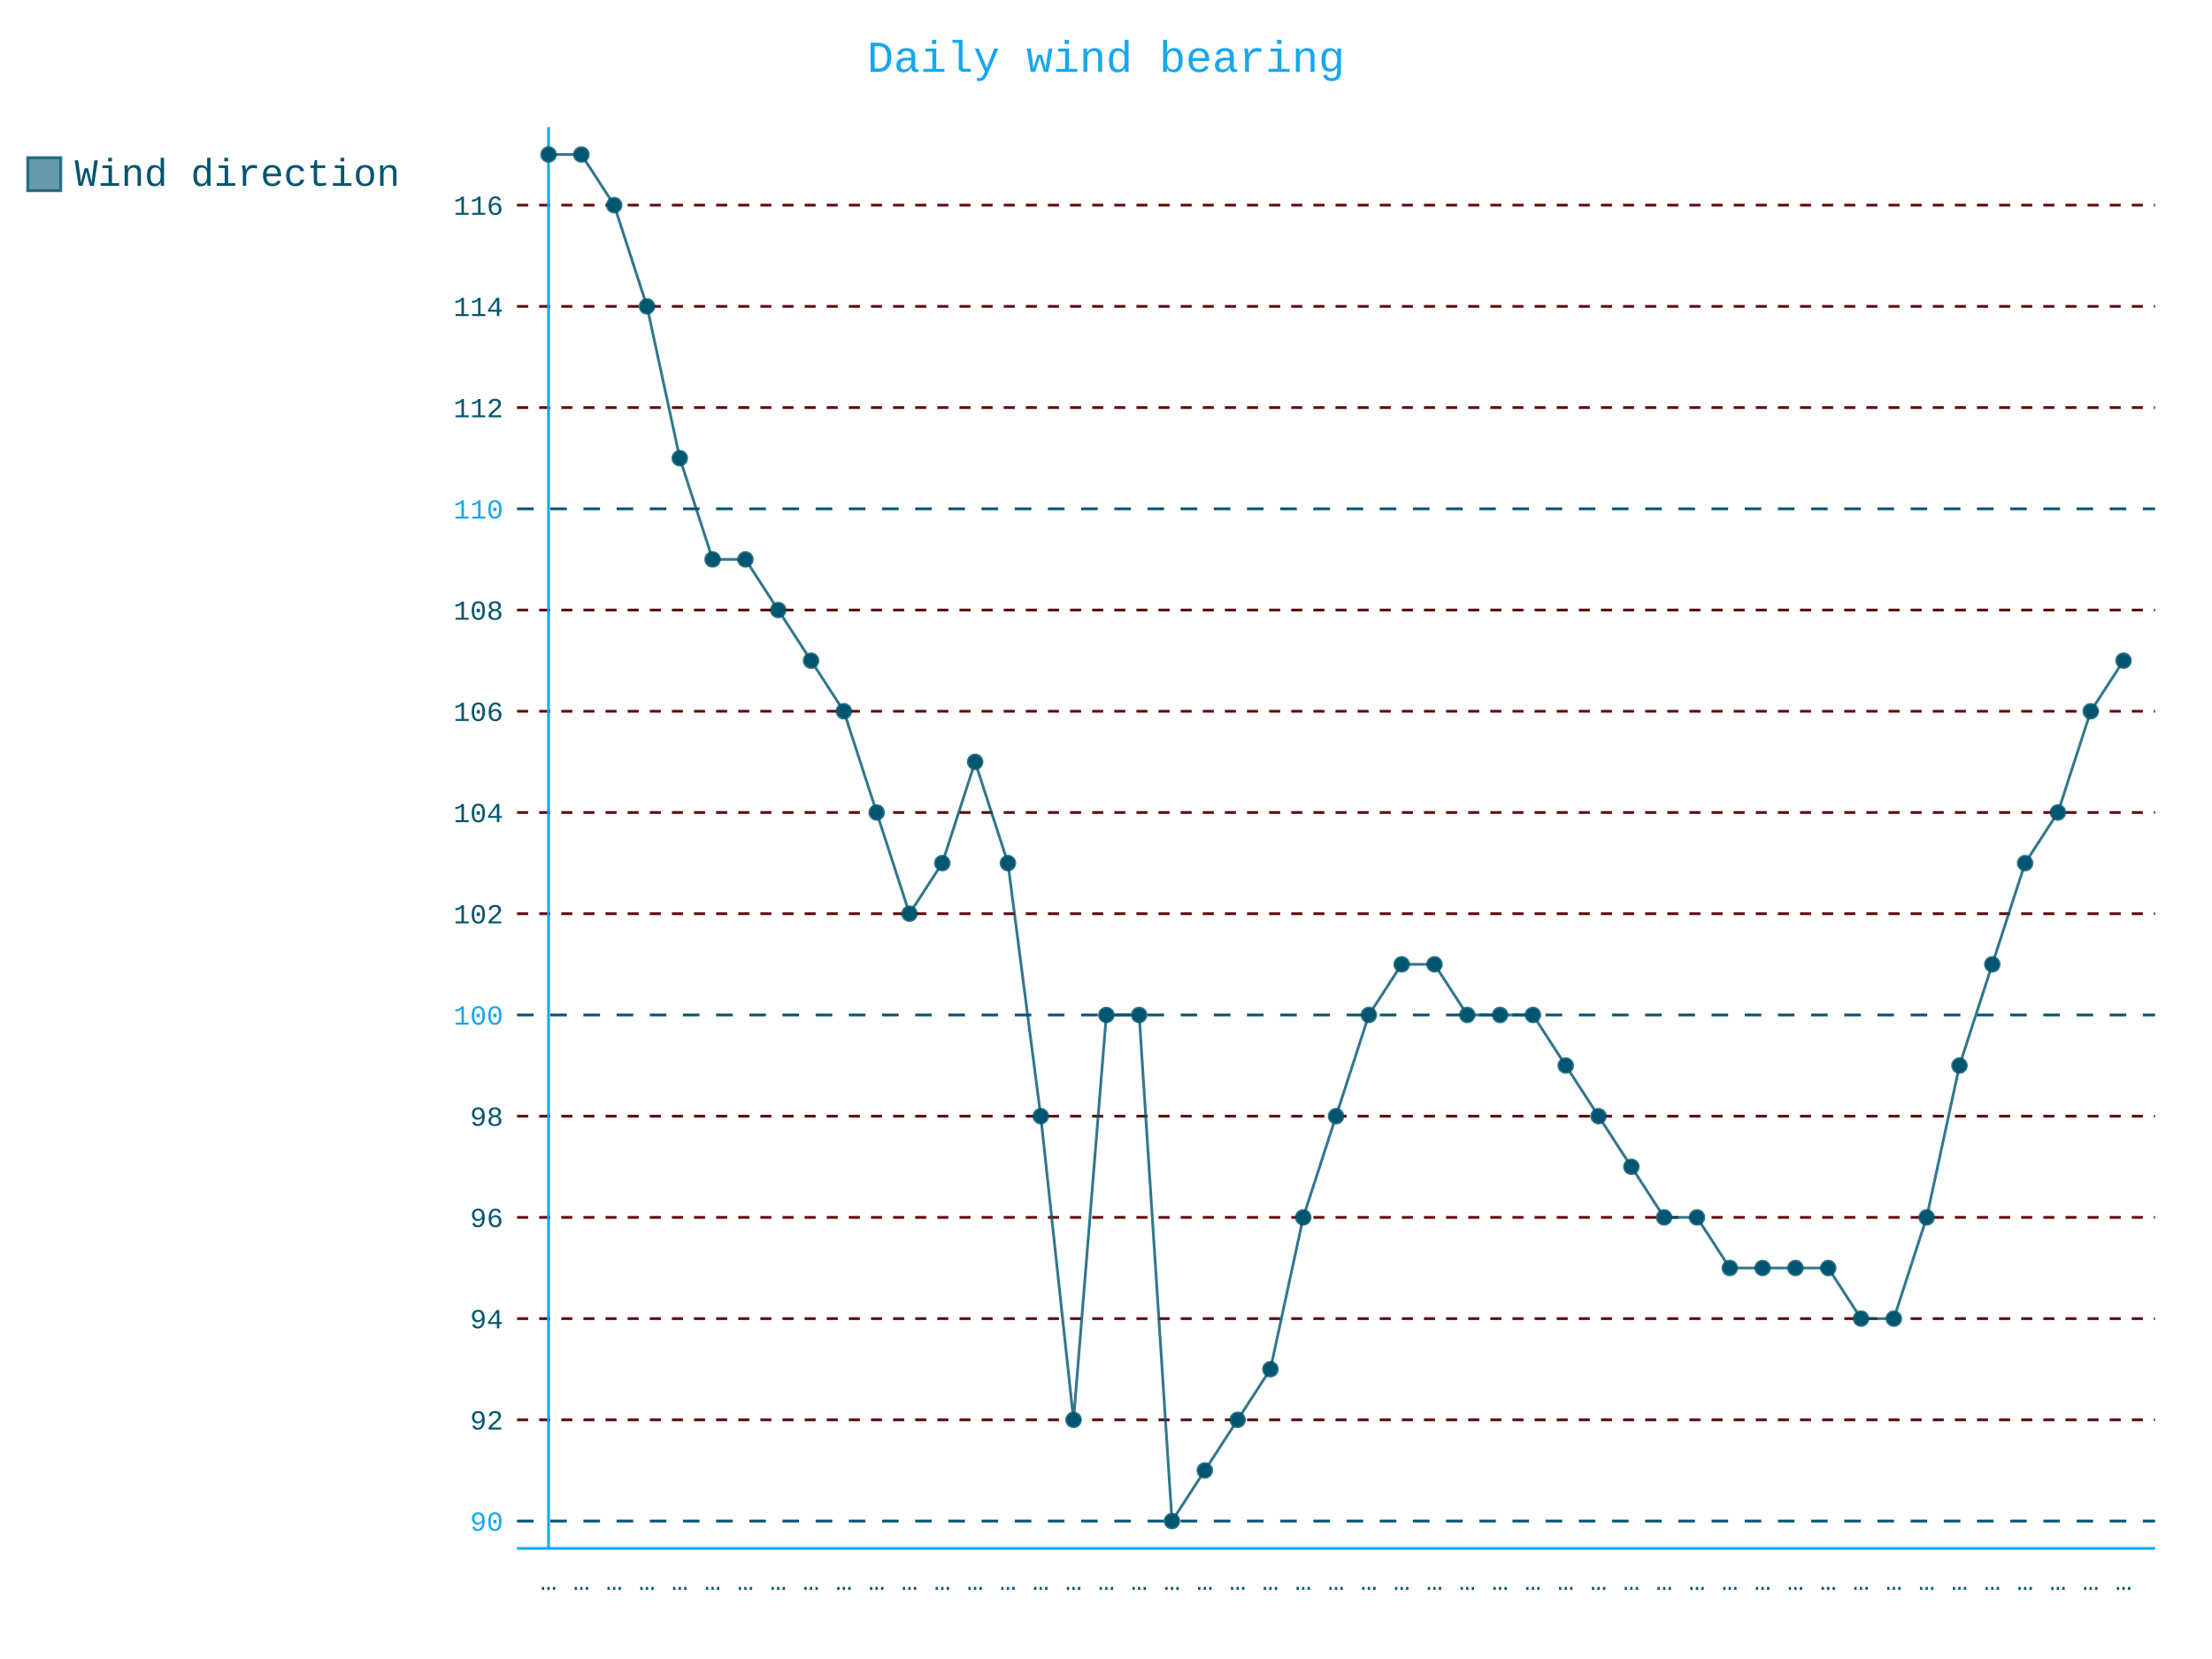
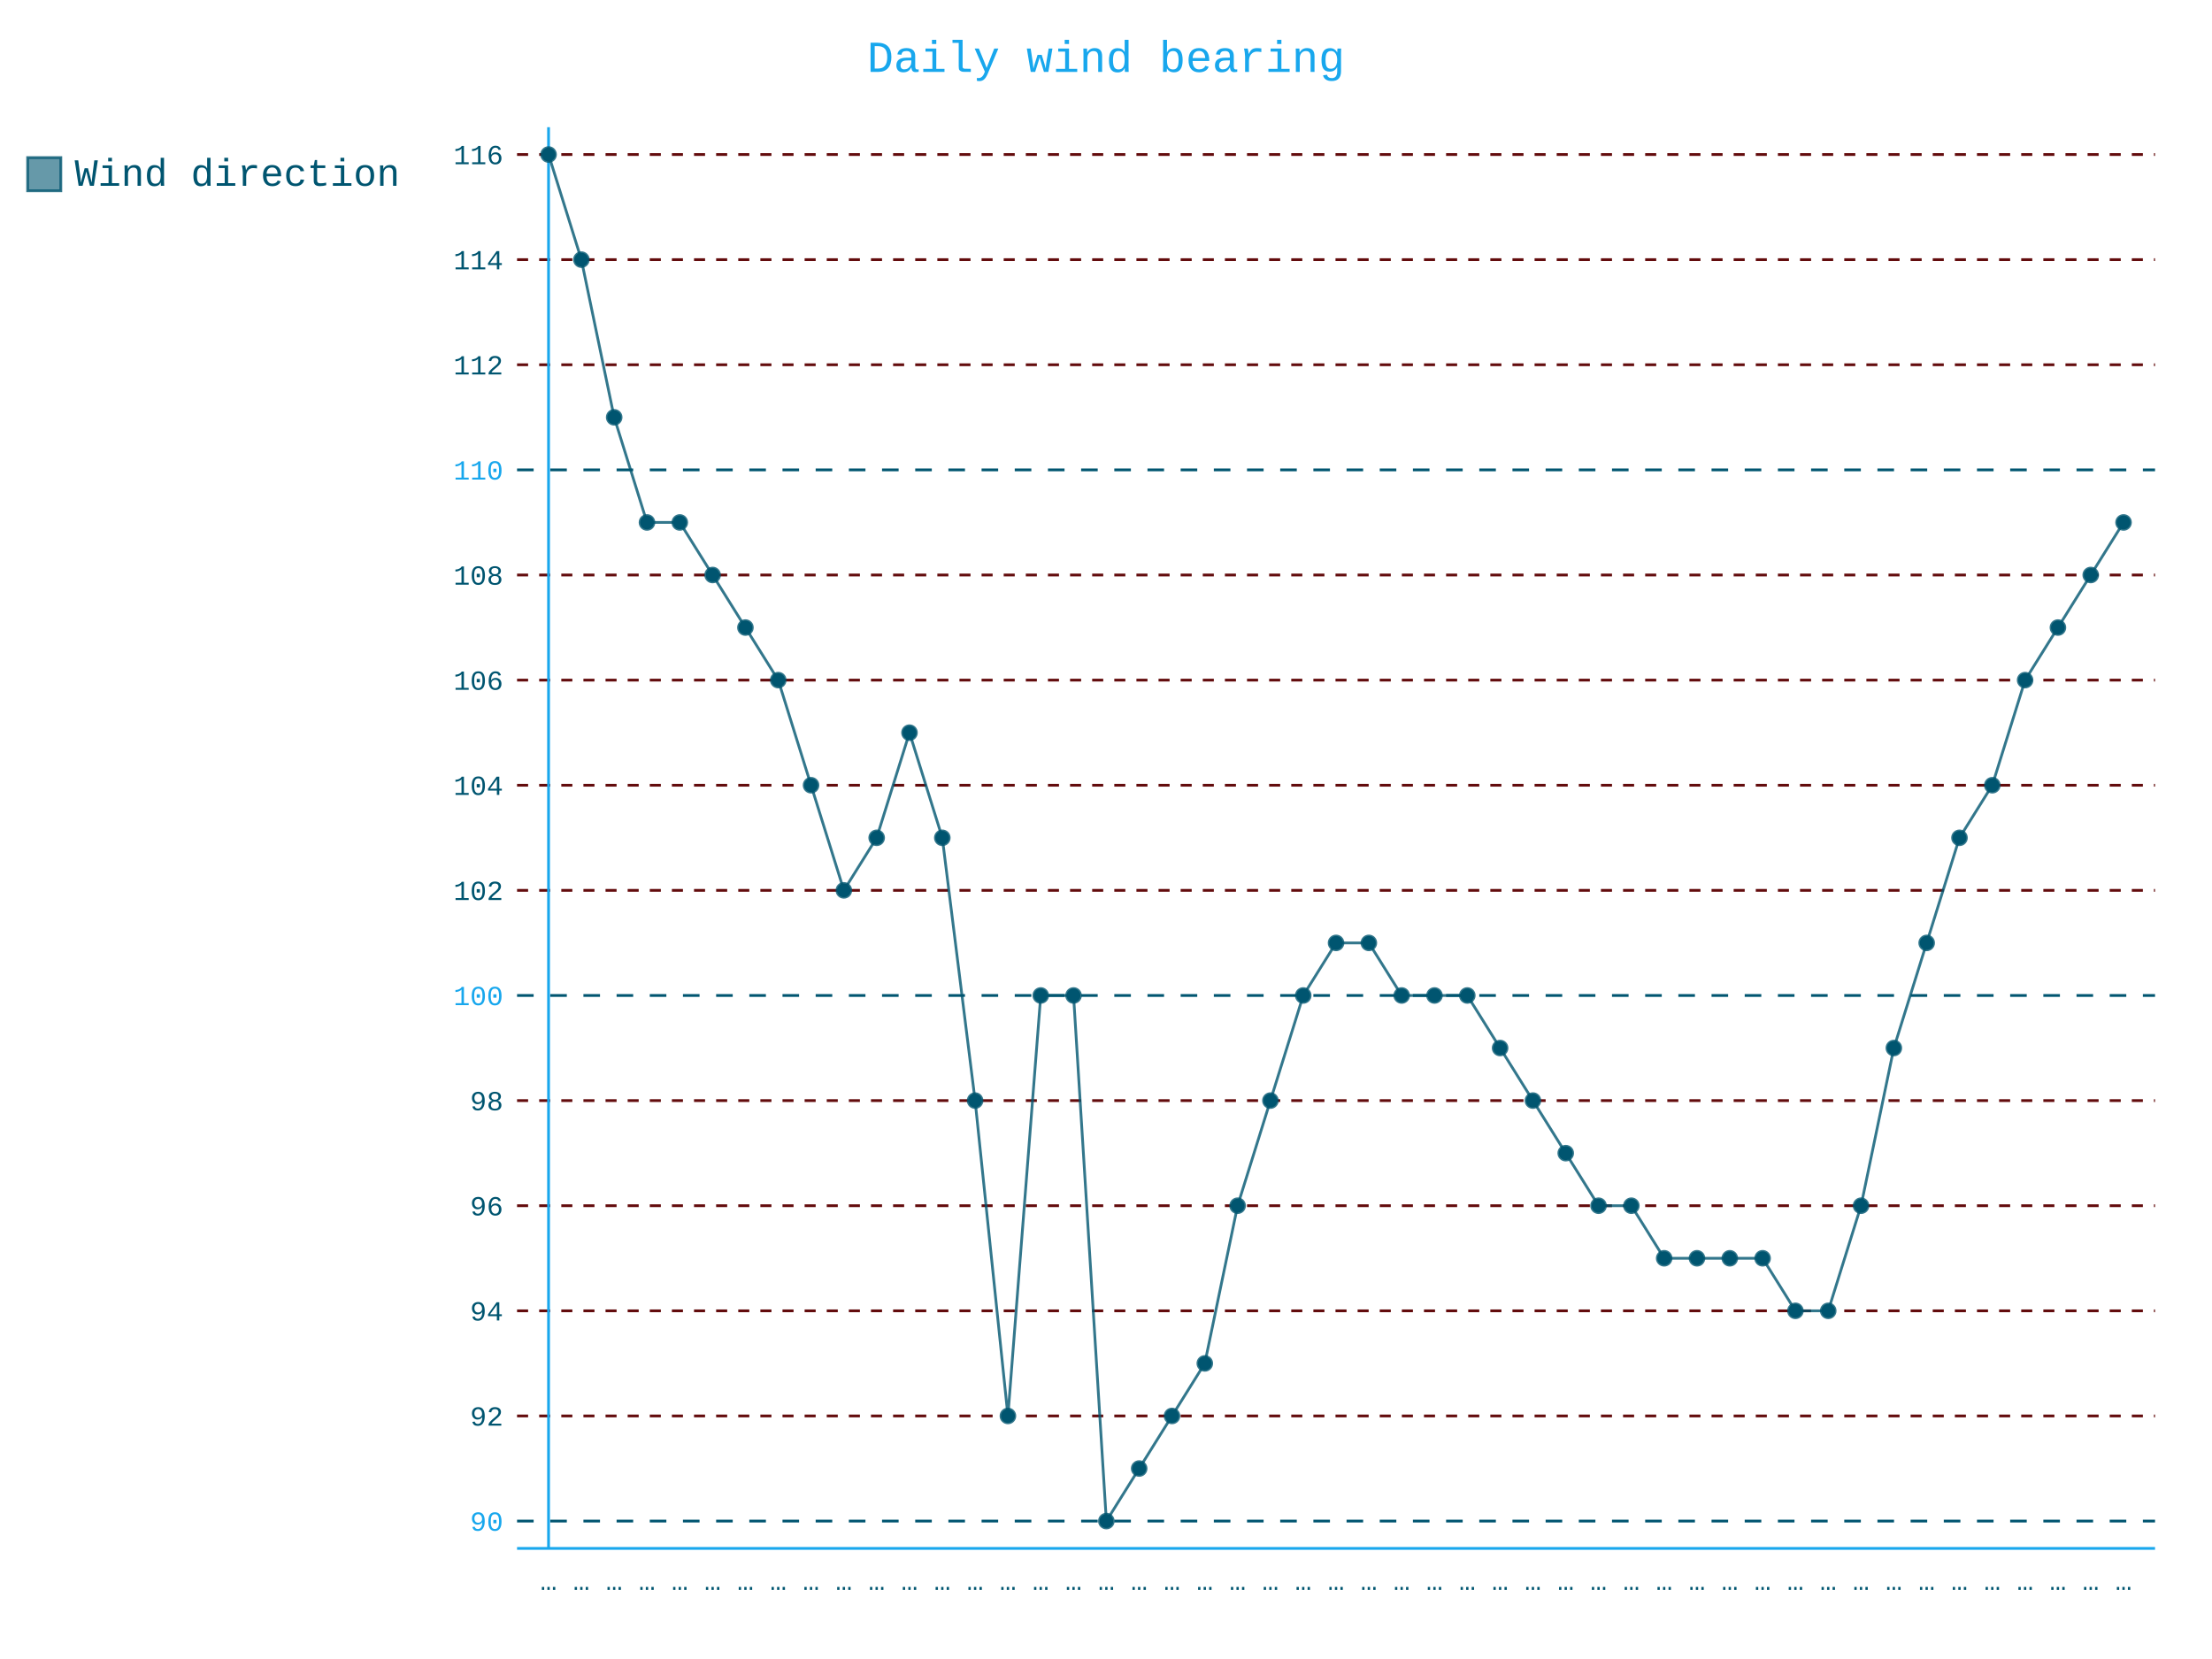
- <svg xmlns="http://www.w3.org/2000/svg" id="chart-2708e2eb-a2a1-41b6-86d1-a92fd255b4f0" class="pygal-chart" viewBox="0 0 800 600">
+ <svg xmlns="http://www.w3.org/2000/svg" id="chart-39a94cd2-1acf-48f7-bc99-094788045dd2" class="pygal-chart" viewBox="0 0 800 600">
  <defs>
-     <style type="text/css">#chart-2708e2eb-a2a1-41b6-86d1-a92fd255b4f0{-webkit-user-select:none;-webkit-font-smoothing:antialiased;font-family:Consolas,"Liberation Mono",Menlo,Courier,monospace}#chart-2708e2eb-a2a1-41b6-86d1-a92fd255b4f0 .title{font-family:Consolas,"Liberation Mono",Menlo,Courier,monospace;font-size:16px}#chart-2708e2eb-a2a1-41b6-86d1-a92fd255b4f0 .legends .legend text{font-family:Consolas,"Liberation Mono",Menlo,Courier,monospace;font-size:14px}#chart-2708e2eb-a2a1-41b6-86d1-a92fd255b4f0 .axis text{font-family:Consolas,"Liberation Mono",Menlo,Courier,monospace;font-size:10px}#chart-2708e2eb-a2a1-41b6-86d1-a92fd255b4f0 .axis text.major{font-family:Consolas,"Liberation Mono",Menlo,Courier,monospace;font-size:10px}#chart-2708e2eb-a2a1-41b6-86d1-a92fd255b4f0 .text-overlay text.value{font-family:Consolas,"Liberation Mono",Menlo,Courier,monospace;font-size:16px}#chart-2708e2eb-a2a1-41b6-86d1-a92fd255b4f0 .text-overlay text.label{font-family:Consolas,"Liberation Mono",Menlo,Courier,monospace;font-size:10px}#chart-2708e2eb-a2a1-41b6-86d1-a92fd255b4f0 .tooltip{font-family:Consolas,"Liberation Mono",Menlo,Courier,monospace;font-size:14px}#chart-2708e2eb-a2a1-41b6-86d1-a92fd255b4f0 text.no_data{font-family:Consolas,"Liberation Mono",Menlo,Courier,monospace;font-size:64px}
- #chart-2708e2eb-a2a1-41b6-86d1-a92fd255b4f0{background-color:transparent}#chart-2708e2eb-a2a1-41b6-86d1-a92fd255b4f0 path,#chart-2708e2eb-a2a1-41b6-86d1-a92fd255b4f0 line,#chart-2708e2eb-a2a1-41b6-86d1-a92fd255b4f0 rect,#chart-2708e2eb-a2a1-41b6-86d1-a92fd255b4f0 circle{-webkit-transition:400ms ease-in;-moz-transition:400ms ease-in;transition:400ms ease-in}#chart-2708e2eb-a2a1-41b6-86d1-a92fd255b4f0 .graph &gt; .background{fill:transparent}#chart-2708e2eb-a2a1-41b6-86d1-a92fd255b4f0 .plot &gt; .background{fill:transparent}#chart-2708e2eb-a2a1-41b6-86d1-a92fd255b4f0 .graph{fill:#005570}#chart-2708e2eb-a2a1-41b6-86d1-a92fd255b4f0 text.no_data{fill:#18a7ed}#chart-2708e2eb-a2a1-41b6-86d1-a92fd255b4f0 .title{fill:#18a7ed}#chart-2708e2eb-a2a1-41b6-86d1-a92fd255b4f0 .legends .legend text{fill:#005570}#chart-2708e2eb-a2a1-41b6-86d1-a92fd255b4f0 .legends .legend:hover text{fill:#18a7ed}#chart-2708e2eb-a2a1-41b6-86d1-a92fd255b4f0 .axis .line{stroke:#18a7ed}#chart-2708e2eb-a2a1-41b6-86d1-a92fd255b4f0 .axis .guide.line{stroke:#630C0D}#chart-2708e2eb-a2a1-41b6-86d1-a92fd255b4f0 .axis .major.line{stroke:#005570}#chart-2708e2eb-a2a1-41b6-86d1-a92fd255b4f0 .axis text.major{fill:#18a7ed}#chart-2708e2eb-a2a1-41b6-86d1-a92fd255b4f0 .axis.y .guides:hover .guide.line,#chart-2708e2eb-a2a1-41b6-86d1-a92fd255b4f0 .line-graph .axis.x .guides:hover .guide.line,#chart-2708e2eb-a2a1-41b6-86d1-a92fd255b4f0 .stackedline-graph .axis.x .guides:hover .guide.line,#chart-2708e2eb-a2a1-41b6-86d1-a92fd255b4f0 .xy-graph .axis.x .guides:hover .guide.line{stroke:#18a7ed}#chart-2708e2eb-a2a1-41b6-86d1-a92fd255b4f0 .axis .guides:hover text{fill:#18a7ed}#chart-2708e2eb-a2a1-41b6-86d1-a92fd255b4f0 .reactive{fill-opacity:.6;stroke-opacity:.8}#chart-2708e2eb-a2a1-41b6-86d1-a92fd255b4f0 .ci{stroke:#005570}#chart-2708e2eb-a2a1-41b6-86d1-a92fd255b4f0 .reactive.active,#chart-2708e2eb-a2a1-41b6-86d1-a92fd255b4f0 .active .reactive{fill-opacity:.9;stroke-opacity:.9;stroke-width:4}#chart-2708e2eb-a2a1-41b6-86d1-a92fd255b4f0 .ci .reactive.active{stroke-width:1.5}#chart-2708e2eb-a2a1-41b6-86d1-a92fd255b4f0 .series text{fill:#18a7ed}#chart-2708e2eb-a2a1-41b6-86d1-a92fd255b4f0 .tooltip rect{fill:transparent;stroke:#18a7ed;-webkit-transition:opacity 400ms ease-in;-moz-transition:opacity 400ms ease-in;transition:opacity 400ms ease-in}#chart-2708e2eb-a2a1-41b6-86d1-a92fd255b4f0 .tooltip .label{fill:#005570}#chart-2708e2eb-a2a1-41b6-86d1-a92fd255b4f0 .tooltip .label{fill:#005570}#chart-2708e2eb-a2a1-41b6-86d1-a92fd255b4f0 .tooltip .legend{font-size:.8em;fill:#630C0D}#chart-2708e2eb-a2a1-41b6-86d1-a92fd255b4f0 .tooltip .x_label{font-size:.6em;fill:#18a7ed}#chart-2708e2eb-a2a1-41b6-86d1-a92fd255b4f0 .tooltip .xlink{font-size:.5em;text-decoration:underline}#chart-2708e2eb-a2a1-41b6-86d1-a92fd255b4f0 .tooltip .value{font-size:1.5em}#chart-2708e2eb-a2a1-41b6-86d1-a92fd255b4f0 .bound{font-size:.5em}#chart-2708e2eb-a2a1-41b6-86d1-a92fd255b4f0 .max-value{font-size:.75em;fill:#630C0D}#chart-2708e2eb-a2a1-41b6-86d1-a92fd255b4f0 .map-element{fill:transparent;stroke:#630C0D !important}#chart-2708e2eb-a2a1-41b6-86d1-a92fd255b4f0 .map-element .reactive{fill-opacity:inherit;stroke-opacity:inherit}#chart-2708e2eb-a2a1-41b6-86d1-a92fd255b4f0 .color-0,#chart-2708e2eb-a2a1-41b6-86d1-a92fd255b4f0 .color-0 a:visited{stroke:#005570;fill:#005570}#chart-2708e2eb-a2a1-41b6-86d1-a92fd255b4f0 .text-overlay .color-0 text{fill:black}
- #chart-2708e2eb-a2a1-41b6-86d1-a92fd255b4f0 text.no_data{text-anchor:middle}#chart-2708e2eb-a2a1-41b6-86d1-a92fd255b4f0 .guide.line{fill:none}#chart-2708e2eb-a2a1-41b6-86d1-a92fd255b4f0 .centered{text-anchor:middle}#chart-2708e2eb-a2a1-41b6-86d1-a92fd255b4f0 .title{text-anchor:middle}#chart-2708e2eb-a2a1-41b6-86d1-a92fd255b4f0 .legends .legend text{fill-opacity:1}#chart-2708e2eb-a2a1-41b6-86d1-a92fd255b4f0 .axis.x text{text-anchor:middle}#chart-2708e2eb-a2a1-41b6-86d1-a92fd255b4f0 .axis.x:not(.web) text[transform]{text-anchor:start}#chart-2708e2eb-a2a1-41b6-86d1-a92fd255b4f0 .axis.x:not(.web) text[transform].backwards{text-anchor:end}#chart-2708e2eb-a2a1-41b6-86d1-a92fd255b4f0 .axis.y text{text-anchor:end}#chart-2708e2eb-a2a1-41b6-86d1-a92fd255b4f0 .axis.y text[transform].backwards{text-anchor:start}#chart-2708e2eb-a2a1-41b6-86d1-a92fd255b4f0 .axis.y2 text{text-anchor:start}#chart-2708e2eb-a2a1-41b6-86d1-a92fd255b4f0 .axis.y2 text[transform].backwards{text-anchor:end}#chart-2708e2eb-a2a1-41b6-86d1-a92fd255b4f0 .axis .guide.line{stroke-dasharray:4,4}#chart-2708e2eb-a2a1-41b6-86d1-a92fd255b4f0 .axis .major.guide.line{stroke-dasharray:6,6}#chart-2708e2eb-a2a1-41b6-86d1-a92fd255b4f0 .horizontal .axis.y .guide.line,#chart-2708e2eb-a2a1-41b6-86d1-a92fd255b4f0 .horizontal .axis.y2 .guide.line,#chart-2708e2eb-a2a1-41b6-86d1-a92fd255b4f0 .vertical .axis.x .guide.line{opacity:0}#chart-2708e2eb-a2a1-41b6-86d1-a92fd255b4f0 .horizontal .axis.always_show .guide.line,#chart-2708e2eb-a2a1-41b6-86d1-a92fd255b4f0 .vertical .axis.always_show .guide.line{opacity:1 !important}#chart-2708e2eb-a2a1-41b6-86d1-a92fd255b4f0 .axis.y .guides:hover .guide.line,#chart-2708e2eb-a2a1-41b6-86d1-a92fd255b4f0 .axis.y2 .guides:hover .guide.line,#chart-2708e2eb-a2a1-41b6-86d1-a92fd255b4f0 .axis.x .guides:hover .guide.line{opacity:1}#chart-2708e2eb-a2a1-41b6-86d1-a92fd255b4f0 .axis .guides:hover text{opacity:1}#chart-2708e2eb-a2a1-41b6-86d1-a92fd255b4f0 .nofill{fill:none}#chart-2708e2eb-a2a1-41b6-86d1-a92fd255b4f0 .subtle-fill{fill-opacity:.2}#chart-2708e2eb-a2a1-41b6-86d1-a92fd255b4f0 .dot{stroke-width:1px;fill-opacity:1}#chart-2708e2eb-a2a1-41b6-86d1-a92fd255b4f0 .dot.active{stroke-width:5px}#chart-2708e2eb-a2a1-41b6-86d1-a92fd255b4f0 .dot.negative{fill:transparent}#chart-2708e2eb-a2a1-41b6-86d1-a92fd255b4f0 text,#chart-2708e2eb-a2a1-41b6-86d1-a92fd255b4f0 tspan{stroke:none !important}#chart-2708e2eb-a2a1-41b6-86d1-a92fd255b4f0 .series text.active{opacity:1}#chart-2708e2eb-a2a1-41b6-86d1-a92fd255b4f0 .tooltip rect{fill-opacity:.95;stroke-width:.5}#chart-2708e2eb-a2a1-41b6-86d1-a92fd255b4f0 .tooltip text{fill-opacity:1}#chart-2708e2eb-a2a1-41b6-86d1-a92fd255b4f0 .showable{visibility:hidden}#chart-2708e2eb-a2a1-41b6-86d1-a92fd255b4f0 .showable.shown{visibility:visible}#chart-2708e2eb-a2a1-41b6-86d1-a92fd255b4f0 .gauge-background{fill:rgba(229,229,229,1);stroke:none}#chart-2708e2eb-a2a1-41b6-86d1-a92fd255b4f0 .bg-lines{stroke:transparent;stroke-width:2px}</style>
+     <style type="text/css">#chart-39a94cd2-1acf-48f7-bc99-094788045dd2{-webkit-user-select:none;-webkit-font-smoothing:antialiased;font-family:Consolas,"Liberation Mono",Menlo,Courier,monospace}#chart-39a94cd2-1acf-48f7-bc99-094788045dd2 .title{font-family:Consolas,"Liberation Mono",Menlo,Courier,monospace;font-size:16px}#chart-39a94cd2-1acf-48f7-bc99-094788045dd2 .legends .legend text{font-family:Consolas,"Liberation Mono",Menlo,Courier,monospace;font-size:14px}#chart-39a94cd2-1acf-48f7-bc99-094788045dd2 .axis text{font-family:Consolas,"Liberation Mono",Menlo,Courier,monospace;font-size:10px}#chart-39a94cd2-1acf-48f7-bc99-094788045dd2 .axis text.major{font-family:Consolas,"Liberation Mono",Menlo,Courier,monospace;font-size:10px}#chart-39a94cd2-1acf-48f7-bc99-094788045dd2 .text-overlay text.value{font-family:Consolas,"Liberation Mono",Menlo,Courier,monospace;font-size:16px}#chart-39a94cd2-1acf-48f7-bc99-094788045dd2 .text-overlay text.label{font-family:Consolas,"Liberation Mono",Menlo,Courier,monospace;font-size:10px}#chart-39a94cd2-1acf-48f7-bc99-094788045dd2 .tooltip{font-family:Consolas,"Liberation Mono",Menlo,Courier,monospace;font-size:14px}#chart-39a94cd2-1acf-48f7-bc99-094788045dd2 text.no_data{font-family:Consolas,"Liberation Mono",Menlo,Courier,monospace;font-size:64px}
+ #chart-39a94cd2-1acf-48f7-bc99-094788045dd2{background-color:transparent}#chart-39a94cd2-1acf-48f7-bc99-094788045dd2 path,#chart-39a94cd2-1acf-48f7-bc99-094788045dd2 line,#chart-39a94cd2-1acf-48f7-bc99-094788045dd2 rect,#chart-39a94cd2-1acf-48f7-bc99-094788045dd2 circle{-webkit-transition:400ms ease-in;-moz-transition:400ms ease-in;transition:400ms ease-in}#chart-39a94cd2-1acf-48f7-bc99-094788045dd2 .graph &gt; .background{fill:transparent}#chart-39a94cd2-1acf-48f7-bc99-094788045dd2 .plot &gt; .background{fill:transparent}#chart-39a94cd2-1acf-48f7-bc99-094788045dd2 .graph{fill:#005570}#chart-39a94cd2-1acf-48f7-bc99-094788045dd2 text.no_data{fill:#18a7ed}#chart-39a94cd2-1acf-48f7-bc99-094788045dd2 .title{fill:#18a7ed}#chart-39a94cd2-1acf-48f7-bc99-094788045dd2 .legends .legend text{fill:#005570}#chart-39a94cd2-1acf-48f7-bc99-094788045dd2 .legends .legend:hover text{fill:#18a7ed}#chart-39a94cd2-1acf-48f7-bc99-094788045dd2 .axis .line{stroke:#18a7ed}#chart-39a94cd2-1acf-48f7-bc99-094788045dd2 .axis .guide.line{stroke:#630C0D}#chart-39a94cd2-1acf-48f7-bc99-094788045dd2 .axis .major.line{stroke:#005570}#chart-39a94cd2-1acf-48f7-bc99-094788045dd2 .axis text.major{fill:#18a7ed}#chart-39a94cd2-1acf-48f7-bc99-094788045dd2 .axis.y .guides:hover .guide.line,#chart-39a94cd2-1acf-48f7-bc99-094788045dd2 .line-graph .axis.x .guides:hover .guide.line,#chart-39a94cd2-1acf-48f7-bc99-094788045dd2 .stackedline-graph .axis.x .guides:hover .guide.line,#chart-39a94cd2-1acf-48f7-bc99-094788045dd2 .xy-graph .axis.x .guides:hover .guide.line{stroke:#18a7ed}#chart-39a94cd2-1acf-48f7-bc99-094788045dd2 .axis .guides:hover text{fill:#18a7ed}#chart-39a94cd2-1acf-48f7-bc99-094788045dd2 .reactive{fill-opacity:.6;stroke-opacity:.8}#chart-39a94cd2-1acf-48f7-bc99-094788045dd2 .ci{stroke:#005570}#chart-39a94cd2-1acf-48f7-bc99-094788045dd2 .reactive.active,#chart-39a94cd2-1acf-48f7-bc99-094788045dd2 .active .reactive{fill-opacity:.9;stroke-opacity:.9;stroke-width:4}#chart-39a94cd2-1acf-48f7-bc99-094788045dd2 .ci .reactive.active{stroke-width:1.5}#chart-39a94cd2-1acf-48f7-bc99-094788045dd2 .series text{fill:#18a7ed}#chart-39a94cd2-1acf-48f7-bc99-094788045dd2 .tooltip rect{fill:transparent;stroke:#18a7ed;-webkit-transition:opacity 400ms ease-in;-moz-transition:opacity 400ms ease-in;transition:opacity 400ms ease-in}#chart-39a94cd2-1acf-48f7-bc99-094788045dd2 .tooltip .label{fill:#005570}#chart-39a94cd2-1acf-48f7-bc99-094788045dd2 .tooltip .label{fill:#005570}#chart-39a94cd2-1acf-48f7-bc99-094788045dd2 .tooltip .legend{font-size:.8em;fill:#630C0D}#chart-39a94cd2-1acf-48f7-bc99-094788045dd2 .tooltip .x_label{font-size:.6em;fill:#18a7ed}#chart-39a94cd2-1acf-48f7-bc99-094788045dd2 .tooltip .xlink{font-size:.5em;text-decoration:underline}#chart-39a94cd2-1acf-48f7-bc99-094788045dd2 .tooltip .value{font-size:1.5em}#chart-39a94cd2-1acf-48f7-bc99-094788045dd2 .bound{font-size:.5em}#chart-39a94cd2-1acf-48f7-bc99-094788045dd2 .max-value{font-size:.75em;fill:#630C0D}#chart-39a94cd2-1acf-48f7-bc99-094788045dd2 .map-element{fill:transparent;stroke:#630C0D !important}#chart-39a94cd2-1acf-48f7-bc99-094788045dd2 .map-element .reactive{fill-opacity:inherit;stroke-opacity:inherit}#chart-39a94cd2-1acf-48f7-bc99-094788045dd2 .color-0,#chart-39a94cd2-1acf-48f7-bc99-094788045dd2 .color-0 a:visited{stroke:#005570;fill:#005570}#chart-39a94cd2-1acf-48f7-bc99-094788045dd2 .text-overlay .color-0 text{fill:black}
+ #chart-39a94cd2-1acf-48f7-bc99-094788045dd2 text.no_data{text-anchor:middle}#chart-39a94cd2-1acf-48f7-bc99-094788045dd2 .guide.line{fill:none}#chart-39a94cd2-1acf-48f7-bc99-094788045dd2 .centered{text-anchor:middle}#chart-39a94cd2-1acf-48f7-bc99-094788045dd2 .title{text-anchor:middle}#chart-39a94cd2-1acf-48f7-bc99-094788045dd2 .legends .legend text{fill-opacity:1}#chart-39a94cd2-1acf-48f7-bc99-094788045dd2 .axis.x text{text-anchor:middle}#chart-39a94cd2-1acf-48f7-bc99-094788045dd2 .axis.x:not(.web) text[transform]{text-anchor:start}#chart-39a94cd2-1acf-48f7-bc99-094788045dd2 .axis.x:not(.web) text[transform].backwards{text-anchor:end}#chart-39a94cd2-1acf-48f7-bc99-094788045dd2 .axis.y text{text-anchor:end}#chart-39a94cd2-1acf-48f7-bc99-094788045dd2 .axis.y text[transform].backwards{text-anchor:start}#chart-39a94cd2-1acf-48f7-bc99-094788045dd2 .axis.y2 text{text-anchor:start}#chart-39a94cd2-1acf-48f7-bc99-094788045dd2 .axis.y2 text[transform].backwards{text-anchor:end}#chart-39a94cd2-1acf-48f7-bc99-094788045dd2 .axis .guide.line{stroke-dasharray:4,4}#chart-39a94cd2-1acf-48f7-bc99-094788045dd2 .axis .major.guide.line{stroke-dasharray:6,6}#chart-39a94cd2-1acf-48f7-bc99-094788045dd2 .horizontal .axis.y .guide.line,#chart-39a94cd2-1acf-48f7-bc99-094788045dd2 .horizontal .axis.y2 .guide.line,#chart-39a94cd2-1acf-48f7-bc99-094788045dd2 .vertical .axis.x .guide.line{opacity:0}#chart-39a94cd2-1acf-48f7-bc99-094788045dd2 .horizontal .axis.always_show .guide.line,#chart-39a94cd2-1acf-48f7-bc99-094788045dd2 .vertical .axis.always_show .guide.line{opacity:1 !important}#chart-39a94cd2-1acf-48f7-bc99-094788045dd2 .axis.y .guides:hover .guide.line,#chart-39a94cd2-1acf-48f7-bc99-094788045dd2 .axis.y2 .guides:hover .guide.line,#chart-39a94cd2-1acf-48f7-bc99-094788045dd2 .axis.x .guides:hover .guide.line{opacity:1}#chart-39a94cd2-1acf-48f7-bc99-094788045dd2 .axis .guides:hover text{opacity:1}#chart-39a94cd2-1acf-48f7-bc99-094788045dd2 .nofill{fill:none}#chart-39a94cd2-1acf-48f7-bc99-094788045dd2 .subtle-fill{fill-opacity:.2}#chart-39a94cd2-1acf-48f7-bc99-094788045dd2 .dot{stroke-width:1px;fill-opacity:1}#chart-39a94cd2-1acf-48f7-bc99-094788045dd2 .dot.active{stroke-width:5px}#chart-39a94cd2-1acf-48f7-bc99-094788045dd2 .dot.negative{fill:transparent}#chart-39a94cd2-1acf-48f7-bc99-094788045dd2 text,#chart-39a94cd2-1acf-48f7-bc99-094788045dd2 tspan{stroke:none !important}#chart-39a94cd2-1acf-48f7-bc99-094788045dd2 .series text.active{opacity:1}#chart-39a94cd2-1acf-48f7-bc99-094788045dd2 .tooltip rect{fill-opacity:.95;stroke-width:.5}#chart-39a94cd2-1acf-48f7-bc99-094788045dd2 .tooltip text{fill-opacity:1}#chart-39a94cd2-1acf-48f7-bc99-094788045dd2 .showable{visibility:hidden}#chart-39a94cd2-1acf-48f7-bc99-094788045dd2 .showable.shown{visibility:visible}#chart-39a94cd2-1acf-48f7-bc99-094788045dd2 .gauge-background{fill:rgba(229,229,229,1);stroke:none}#chart-39a94cd2-1acf-48f7-bc99-094788045dd2 .bg-lines{stroke:transparent;stroke-width:2px}</style>
  </defs>
  <g class="graph line-graph vertical">
    <rect class="background" height="600" width="800" x="0" y="0" />
    <g class="plot" transform="translate(187, 46)">
      <rect class="background" height="514" width="592.4" x="0" y="0" />
      <g class="axis y always_show">
        <path class="line" d="M0 514 h592.4" />
        <g class="guides">
          <path class="major guide line" d="M0 504.115 h592.4" />
          <text class="major" x="-5" y="507.615">90</text>
        </g>
        <g class="guides">
-           <path class="guide line" d="M0 467.506 h592.4" />
-           <text class="" x="-5" y="471.006">92</text>
-         </g>
-         <g class="guides">
-           <path class="guide line" d="M0 430.896 h592.4" />
-           <text class="" x="-5" y="434.396">94</text>
-         </g>
-         <g class="guides">
-           <path class="guide line" d="M0 394.286 h592.4" />
-           <text class="" x="-5" y="397.786">96</text>
-         </g>
-         <g class="guides">
-           <path class="guide line" d="M0 357.677 h592.4" />
-           <text class="" x="-5" y="361.177">98</text>
-         </g>
-         <g class="guides">
-           <path class="major guide line" d="M0 321.067 h592.4" />
-           <text class="major" x="-5" y="324.567">100</text>
-         </g>
-         <g class="guides">
-           <path class="guide line" d="M0 284.457 h592.4" />
-           <text class="" x="-5" y="287.957">102</text>
-         </g>
-         <g class="guides">
-           <path class="guide line" d="M0 247.848 h592.4" />
-           <text class="" x="-5" y="251.348">104</text>
-         </g>
-         <g class="guides">
-           <path class="guide line" d="M0 211.238 h592.4" />
-           <text class="" x="-5" y="214.738">106</text>
-         </g>
-         <g class="guides">
-           <path class="guide line" d="M0 174.628 h592.4" />
-           <text class="" x="-5" y="178.128">108</text>
-         </g>
-         <g class="guides">
-           <path class="major guide line" d="M0 138.019 h592.4" />
-           <text class="major" x="-5" y="141.519">110</text>
-         </g>
-         <g class="guides">
-           <path class="guide line" d="M0 101.409 h592.4" />
-           <text class="" x="-5" y="104.909">112</text>
-         </g>
-         <g class="guides">
-           <path class="guide line" d="M0 64.799 h592.4" />
-           <text class="" x="-5" y="68.299">114</text>
-         </g>
-         <g class="guides">
-           <path class="guide line" d="M0 28.189 h592.4" />
-           <text class="" x="-5" y="31.689">116</text>
+           <path class="guide line" d="M0 466.098 h592.4" />
+           <text class="" x="-5" y="469.598">92</text>
+         </g>
+         <g class="guides">
+           <path class="guide line" d="M0 428.08 h592.4" />
+           <text class="" x="-5" y="431.58">94</text>
+         </g>
+         <g class="guides">
+           <path class="guide line" d="M0 390.062 h592.4" />
+           <text class="" x="-5" y="393.562">96</text>
+         </g>
+         <g class="guides">
+           <path class="guide line" d="M0 352.044 h592.4" />
+           <text class="" x="-5" y="355.544">98</text>
+         </g>
+         <g class="guides">
+           <path class="major guide line" d="M0 314.027 h592.4" />
+           <text class="major" x="-5" y="317.527">100</text>
+         </g>
+         <g class="guides">
+           <path class="guide line" d="M0 276.009 h592.4" />
+           <text class="" x="-5" y="279.509">102</text>
+         </g>
+         <g class="guides">
+           <path class="guide line" d="M0 237.991 h592.4" />
+           <text class="" x="-5" y="241.491">104</text>
+         </g>
+         <g class="guides">
+           <path class="guide line" d="M0 199.973 h592.4" />
+           <text class="" x="-5" y="203.473">106</text>
+         </g>
+         <g class="guides">
+           <path class="guide line" d="M0 161.956 h592.4" />
+           <text class="" x="-5" y="165.456">108</text>
+         </g>
+         <g class="guides">
+           <path class="major guide line" d="M0 123.938 h592.4" />
+           <text class="major" x="-5" y="127.438">110</text>
+         </g>
+         <g class="guides">
+           <path class="guide line" d="M0 85.92 h592.4" />
+           <text class="" x="-5" y="89.42">112</text>
+         </g>
+         <g class="guides">
+           <path class="guide line" d="M0 47.902 h592.4" />
+           <text class="" x="-5" y="51.402">114</text>
+         </g>
+         <g class="guides">
+           <path class="guide line" d="M0 9.885 h592.4" />
+           <text class="" x="-5" y="13.385">116</text>
        </g>
      </g>
      <g class="axis x">
        <g class="guides">
          <path class="line" d="M11.392 0 v514" />
          <text class="" x="11.392" y="529.0">…</text>
        </g>
        <g class="guides">
          <path class="guide line" d="M23.259 0 v514" />
          <text class="" x="23.259" y="529.0">…</text>
        </g>
        <g class="guides">
          <path class="guide line" d="M35.126 0 v514" />
          <text class="" x="35.126" y="529.0">…</text>
        </g>
        <g class="guides">
          <path class="guide line" d="M46.993 0 v514" />
          <text class="" x="46.993" y="529.0">…</text>
        </g>
        <g class="guides">
          <path class="guide line" d="M58.86 0 v514" />
          <text class="" x="58.86" y="529.0">…</text>
        </g>
        <g class="guides">
          <path class="guide line" d="M70.727 0 v514" />
          <text class="" x="70.727" y="529.0">…</text>
        </g>
        <g class="guides">
          <path class="guide line" d="M82.594 0 v514" />
          <text class="" x="82.594" y="529.0">…</text>
        </g>
        <g class="guides">
          <path class="guide line" d="M94.461 0 v514" />
          <text class="" x="94.461" y="529.0">…</text>
        </g>
        <g class="guides">
          <path class="guide line" d="M106.328 0 v514" />
          <text class="" x="106.328" y="529.0">…</text>
        </g>
        <g class="guides">
          <path class="guide line" d="M118.195 0 v514" />
          <text class="" x="118.195" y="529.0">…</text>
        </g>
        <g class="guides">
          <path class="guide line" d="M130.062 0 v514" />
          <text class="" x="130.062" y="529.0">…</text>
        </g>
        <g class="guides">
          <path class="guide line" d="M141.929 0 v514" />
          <text class="" x="141.929" y="529.0">…</text>
        </g>
        <g class="guides">
          <path class="guide line" d="M153.796 0 v514" />
          <text class="" x="153.796" y="529.0">…</text>
        </g>
        <g class="guides">
          <path class="guide line" d="M165.663 0 v514" />
          <text class="" x="165.663" y="529.0">…</text>
        </g>
        <g class="guides">
          <path class="guide line" d="M177.53 0 v514" />
          <text class="" x="177.53" y="529.0">…</text>
        </g>
        <g class="guides">
          <path class="guide line" d="M189.397 0 v514" />
          <text class="" x="189.397" y="529.0">…</text>
        </g>
        <g class="guides">
          <path class="guide line" d="M201.264 0 v514" />
          <text class="" x="201.264" y="529.0">…</text>
        </g>
        <g class="guides">
          <path class="guide line" d="M213.131 0 v514" />
          <text class="" x="213.131" y="529.0">…</text>
        </g>
        <g class="guides">
          <path class="guide line" d="M224.998 0 v514" />
          <text class="" x="224.998" y="529.0">…</text>
        </g>
        <g class="guides">
          <path class="guide line" d="M236.865 0 v514" />
          <text class="" x="236.865" y="529.0">…</text>
        </g>
        <g class="guides">
          <path class="guide line" d="M248.732 0 v514" />
          <text class="" x="248.732" y="529.0">…</text>
        </g>
        <g class="guides">
          <path class="guide line" d="M260.599 0 v514" />
          <text class="" x="260.599" y="529.0">…</text>
        </g>
        <g class="guides">
          <path class="guide line" d="M272.466 0 v514" />
          <text class="" x="272.466" y="529.0">…</text>
        </g>
        <g class="guides">
          <path class="guide line" d="M284.333 0 v514" />
          <text class="" x="284.333" y="529.0">…</text>
        </g>
        <g class="guides">
          <path class="guide line" d="M296.2 0 v514" />
          <text class="" x="296.2" y="529.0">…</text>
        </g>
        <g class="guides">
          <path class="guide line" d="M308.067 0 v514" />
          <text class="" x="308.067" y="529.0">…</text>
        </g>
        <g class="guides">
          <path class="guide line" d="M319.934 0 v514" />
          <text class="" x="319.934" y="529.0">…</text>
        </g>
        <g class="guides">
          <path class="guide line" d="M331.801 0 v514" />
          <text class="" x="331.801" y="529.0">…</text>
        </g>
        <g class="guides">
          <path class="guide line" d="M343.668 0 v514" />
          <text class="" x="343.668" y="529.0">…</text>
        </g>
        <g class="guides">
          <path class="guide line" d="M355.535 0 v514" />
          <text class="" x="355.535" y="529.0">…</text>
        </g>
        <g class="guides">
          <path class="guide line" d="M367.402 0 v514" />
          <text class="" x="367.402" y="529.0">…</text>
        </g>
        <g class="guides">
          <path class="guide line" d="M379.269 0 v514" />
          <text class="" x="379.269" y="529.0">…</text>
        </g>
        <g class="guides">
          <path class="guide line" d="M391.136 0 v514" />
          <text class="" x="391.136" y="529.0">…</text>
        </g>
        <g class="guides">
          <path class="guide line" d="M403.003 0 v514" />
          <text class="" x="403.003" y="529.0">…</text>
        </g>
        <g class="guides">
          <path class="guide line" d="M414.87 0 v514" />
          <text class="" x="414.87" y="529.0">…</text>
        </g>
        <g class="guides">
          <path class="guide line" d="M426.737 0 v514" />
          <text class="" x="426.737" y="529.0">…</text>
        </g>
        <g class="guides">
          <path class="guide line" d="M438.604 0 v514" />
          <text class="" x="438.604" y="529.0">…</text>
        </g>
        <g class="guides">
          <path class="guide line" d="M450.471 0 v514" />
          <text class="" x="450.471" y="529.0">…</text>
        </g>
        <g class="guides">
          <path class="guide line" d="M462.338 0 v514" />
          <text class="" x="462.338" y="529.0">…</text>
        </g>
        <g class="guides">
          <path class="guide line" d="M474.205 0 v514" />
          <text class="" x="474.205" y="529.0">…</text>
        </g>
        <g class="guides">
          <path class="guide line" d="M486.072 0 v514" />
          <text class="" x="486.072" y="529.0">…</text>
        </g>
        <g class="guides">
          <path class="guide line" d="M497.939 0 v514" />
          <text class="" x="497.939" y="529.0">…</text>
        </g>
        <g class="guides">
          <path class="guide line" d="M509.806 0 v514" />
          <text class="" x="509.806" y="529.0">…</text>
        </g>
        <g class="guides">
          <path class="guide line" d="M521.673 0 v514" />
          <text class="" x="521.673" y="529.0">…</text>
        </g>
        <g class="guides">
          <path class="guide line" d="M533.54 0 v514" />
          <text class="" x="533.54" y="529.0">…</text>
        </g>
        <g class="guides">
          <path class="guide line" d="M545.407 0 v514" />
          <text class="" x="545.407" y="529.0">…</text>
        </g>
        <g class="guides">
          <path class="guide line" d="M557.274 0 v514" />
          <text class="" x="557.274" y="529.0">…</text>
        </g>
        <g class="guides">
          <path class="guide line" d="M569.141 0 v514" />
          <text class="" x="569.141" y="529.0">…</text>
        </g>
        <g class="guides">
          <path class="guide line" d="M581.008 0 v514" />
          <text class="" x="581.008" y="529.0">…</text>
        </g>
      </g>
      <g class="series serie-0 color-0">
-         <path class="line reactive nofill" d="M11.392 9.885 L23.259 9.885 35.126 28.189 46.993 64.799 58.86 119.714 70.727 156.323 82.594 156.323 94.461 174.628 106.328 192.933 118.195 211.238 130.062 247.848 141.929 284.457 153.796 266.152 165.663 229.543 177.53 266.152 189.397 357.677 201.264 467.506 213.131 321.067 224.998 321.067 236.865 504.115 248.732 485.811 260.599 467.506 272.466 449.201 284.333 394.286 296.2 357.677 308.067 321.067 319.934 302.762 331.801 302.762 343.668 321.067 355.535 321.067 367.402 321.067 379.269 339.372 391.136 357.677 403.003 375.981 414.87 394.286 426.737 394.286 438.604 412.591 450.471 412.591 462.338 412.591 474.205 412.591 486.072 430.896 497.939 430.896 509.806 394.286 521.673 339.372 533.54 302.762 545.407 266.152 557.274 247.848 569.141 211.238 581.008 192.933" />
+         <path class="line reactive nofill" d="M11.392 9.885 L23.259 47.902 35.126 104.929 46.993 142.947 58.86 142.947 70.727 161.956 82.594 180.964 94.461 199.973 106.328 237.991 118.195 276.009 130.062 257 141.929 218.982 153.796 257 165.663 352.044 177.53 466.098 189.397 314.027 201.264 314.027 213.131 504.115 224.998 485.107 236.865 466.098 248.732 447.089 260.599 390.062 272.466 352.044 284.333 314.027 296.2 295.018 308.067 295.018 319.934 314.027 331.801 314.027 343.668 314.027 355.535 333.036 367.402 352.044 379.269 371.053 391.136 390.062 403.003 390.062 414.87 409.071 426.737 409.071 438.604 409.071 450.471 409.071 462.338 428.08 474.205 428.08 486.072 390.062 497.939 333.036 509.806 295.018 521.673 257 533.54 237.991 545.407 199.973 557.274 180.964 569.141 161.956 581.008 142.947" />
      </g>
    </g>
    <g class="titles">
      <text class="title plot_title" x="400.0" y="26">Daily wind bearing</text>
    </g>
    <g class="plot overlay" transform="translate(187, 46)">
      <g class="series serie-0 color-0">
        <g class="dots">
          <circle class="dot reactive tooltip-trigger" cx="11.392" cy="9.885" r="2.5" />
        </g>
        <g class="dots">
-           <circle class="dot reactive tooltip-trigger" cx="23.259" cy="9.885" r="2.5" />
-         </g>
-         <g class="dots">
-           <circle class="dot reactive tooltip-trigger" cx="35.126" cy="28.189" r="2.5" />
-         </g>
-         <g class="dots">
-           <circle class="dot reactive tooltip-trigger" cx="46.993" cy="64.799" r="2.5" />
-         </g>
-         <g class="dots">
-           <circle class="dot reactive tooltip-trigger" cx="58.86" cy="119.714" r="2.5" />
-         </g>
-         <g class="dots">
-           <circle class="dot reactive tooltip-trigger" cx="70.727" cy="156.323" r="2.5" />
-         </g>
-         <g class="dots">
-           <circle class="dot reactive tooltip-trigger" cx="82.594" cy="156.323" r="2.5" />
-         </g>
-         <g class="dots">
-           <circle class="dot reactive tooltip-trigger" cx="94.461" cy="174.628" r="2.5" />
-         </g>
-         <g class="dots">
-           <circle class="dot reactive tooltip-trigger" cx="106.328" cy="192.933" r="2.5" />
-         </g>
-         <g class="dots">
-           <circle class="dot reactive tooltip-trigger" cx="118.195" cy="211.238" r="2.5" />
-         </g>
-         <g class="dots">
-           <circle class="dot reactive tooltip-trigger" cx="130.062" cy="247.848" r="2.5" />
-         </g>
-         <g class="dots">
-           <circle class="dot reactive tooltip-trigger" cx="141.929" cy="284.457" r="2.5" />
-         </g>
-         <g class="dots">
-           <circle class="dot reactive tooltip-trigger" cx="153.796" cy="266.152" r="2.5" />
-         </g>
-         <g class="dots">
-           <circle class="dot reactive tooltip-trigger" cx="165.663" cy="229.543" r="2.5" />
-         </g>
-         <g class="dots">
-           <circle class="dot reactive tooltip-trigger" cx="177.53" cy="266.152" r="2.5" />
-         </g>
-         <g class="dots">
-           <circle class="dot reactive tooltip-trigger" cx="189.397" cy="357.677" r="2.5" />
-         </g>
-         <g class="dots">
-           <circle class="dot reactive tooltip-trigger" cx="201.264" cy="467.506" r="2.5" />
-         </g>
-         <g class="dots">
-           <circle class="dot reactive tooltip-trigger" cx="213.131" cy="321.067" r="2.5" />
-         </g>
-         <g class="dots">
-           <circle class="dot reactive tooltip-trigger" cx="224.998" cy="321.067" r="2.5" />
-         </g>
-         <g class="dots">
-           <circle class="dot reactive tooltip-trigger" cx="236.865" cy="504.115" r="2.5" />
-         </g>
-         <g class="dots">
-           <circle class="dot reactive tooltip-trigger" cx="248.732" cy="485.811" r="2.5" />
-         </g>
-         <g class="dots">
-           <circle class="dot reactive tooltip-trigger" cx="260.599" cy="467.506" r="2.5" />
-         </g>
-         <g class="dots">
-           <circle class="dot reactive tooltip-trigger" cx="272.466" cy="449.201" r="2.5" />
-         </g>
-         <g class="dots">
-           <circle class="dot reactive tooltip-trigger" cx="284.333" cy="394.286" r="2.5" />
-         </g>
-         <g class="dots">
-           <circle class="dot reactive tooltip-trigger" cx="296.2" cy="357.677" r="2.5" />
-         </g>
-         <g class="dots">
-           <circle class="dot reactive tooltip-trigger" cx="308.067" cy="321.067" r="2.5" />
-         </g>
-         <g class="dots">
-           <circle class="dot reactive tooltip-trigger" cx="319.934" cy="302.762" r="2.5" />
-         </g>
-         <g class="dots">
-           <circle class="dot reactive tooltip-trigger" cx="331.801" cy="302.762" r="2.5" />
-         </g>
-         <g class="dots">
-           <circle class="dot reactive tooltip-trigger" cx="343.668" cy="321.067" r="2.5" />
-         </g>
-         <g class="dots">
-           <circle class="dot reactive tooltip-trigger" cx="355.535" cy="321.067" r="2.5" />
-         </g>
-         <g class="dots">
-           <circle class="dot reactive tooltip-trigger" cx="367.402" cy="321.067" r="2.5" />
-         </g>
-         <g class="dots">
-           <circle class="dot reactive tooltip-trigger" cx="379.269" cy="339.372" r="2.5" />
-         </g>
-         <g class="dots">
-           <circle class="dot reactive tooltip-trigger" cx="391.136" cy="357.677" r="2.5" />
-         </g>
-         <g class="dots">
-           <circle class="dot reactive tooltip-trigger" cx="403.003" cy="375.981" r="2.5" />
-         </g>
-         <g class="dots">
-           <circle class="dot reactive tooltip-trigger" cx="414.87" cy="394.286" r="2.5" />
-         </g>
-         <g class="dots">
-           <circle class="dot reactive tooltip-trigger" cx="426.737" cy="394.286" r="2.5" />
-         </g>
-         <g class="dots">
-           <circle class="dot reactive tooltip-trigger" cx="438.604" cy="412.591" r="2.5" />
-         </g>
-         <g class="dots">
-           <circle class="dot reactive tooltip-trigger" cx="450.471" cy="412.591" r="2.5" />
-         </g>
-         <g class="dots">
-           <circle class="dot reactive tooltip-trigger" cx="462.338" cy="412.591" r="2.5" />
-         </g>
-         <g class="dots">
-           <circle class="dot reactive tooltip-trigger" cx="474.205" cy="412.591" r="2.5" />
-         </g>
-         <g class="dots">
-           <circle class="dot reactive tooltip-trigger" cx="486.072" cy="430.896" r="2.5" />
-         </g>
-         <g class="dots">
-           <circle class="dot reactive tooltip-trigger" cx="497.939" cy="430.896" r="2.5" />
-         </g>
-         <g class="dots">
-           <circle class="dot reactive tooltip-trigger" cx="509.806" cy="394.286" r="2.5" />
-         </g>
-         <g class="dots">
-           <circle class="dot reactive tooltip-trigger" cx="521.673" cy="339.372" r="2.5" />
-         </g>
-         <g class="dots">
-           <circle class="dot reactive tooltip-trigger" cx="533.54" cy="302.762" r="2.5" />
-         </g>
-         <g class="dots">
-           <circle class="dot reactive tooltip-trigger" cx="545.407" cy="266.152" r="2.5" />
-         </g>
-         <g class="dots">
-           <circle class="dot reactive tooltip-trigger" cx="557.274" cy="247.848" r="2.5" />
-         </g>
-         <g class="dots">
-           <circle class="dot reactive tooltip-trigger" cx="569.141" cy="211.238" r="2.5" />
-         </g>
-         <g class="dots">
-           <circle class="dot reactive tooltip-trigger" cx="581.008" cy="192.933" r="2.5" />
+           <circle class="dot reactive tooltip-trigger" cx="23.259" cy="47.902" r="2.5" />
+         </g>
+         <g class="dots">
+           <circle class="dot reactive tooltip-trigger" cx="35.126" cy="104.929" r="2.5" />
+         </g>
+         <g class="dots">
+           <circle class="dot reactive tooltip-trigger" cx="46.993" cy="142.947" r="2.5" />
+         </g>
+         <g class="dots">
+           <circle class="dot reactive tooltip-trigger" cx="58.86" cy="142.947" r="2.5" />
+         </g>
+         <g class="dots">
+           <circle class="dot reactive tooltip-trigger" cx="70.727" cy="161.956" r="2.5" />
+         </g>
+         <g class="dots">
+           <circle class="dot reactive tooltip-trigger" cx="82.594" cy="180.964" r="2.5" />
+         </g>
+         <g class="dots">
+           <circle class="dot reactive tooltip-trigger" cx="94.461" cy="199.973" r="2.5" />
+         </g>
+         <g class="dots">
+           <circle class="dot reactive tooltip-trigger" cx="106.328" cy="237.991" r="2.5" />
+         </g>
+         <g class="dots">
+           <circle class="dot reactive tooltip-trigger" cx="118.195" cy="276.009" r="2.5" />
+         </g>
+         <g class="dots">
+           <circle class="dot reactive tooltip-trigger" cx="130.062" cy="257.0" r="2.5" />
+         </g>
+         <g class="dots">
+           <circle class="dot reactive tooltip-trigger" cx="141.929" cy="218.982" r="2.5" />
+         </g>
+         <g class="dots">
+           <circle class="dot reactive tooltip-trigger" cx="153.796" cy="257.0" r="2.5" />
+         </g>
+         <g class="dots">
+           <circle class="dot reactive tooltip-trigger" cx="165.663" cy="352.044" r="2.5" />
+         </g>
+         <g class="dots">
+           <circle class="dot reactive tooltip-trigger" cx="177.53" cy="466.098" r="2.5" />
+         </g>
+         <g class="dots">
+           <circle class="dot reactive tooltip-trigger" cx="189.397" cy="314.027" r="2.5" />
+         </g>
+         <g class="dots">
+           <circle class="dot reactive tooltip-trigger" cx="201.264" cy="314.027" r="2.5" />
+         </g>
+         <g class="dots">
+           <circle class="dot reactive tooltip-trigger" cx="213.131" cy="504.115" r="2.5" />
+         </g>
+         <g class="dots">
+           <circle class="dot reactive tooltip-trigger" cx="224.998" cy="485.107" r="2.5" />
+         </g>
+         <g class="dots">
+           <circle class="dot reactive tooltip-trigger" cx="236.865" cy="466.098" r="2.5" />
+         </g>
+         <g class="dots">
+           <circle class="dot reactive tooltip-trigger" cx="248.732" cy="447.089" r="2.5" />
+         </g>
+         <g class="dots">
+           <circle class="dot reactive tooltip-trigger" cx="260.599" cy="390.062" r="2.5" />
+         </g>
+         <g class="dots">
+           <circle class="dot reactive tooltip-trigger" cx="272.466" cy="352.044" r="2.5" />
+         </g>
+         <g class="dots">
+           <circle class="dot reactive tooltip-trigger" cx="284.333" cy="314.027" r="2.5" />
+         </g>
+         <g class="dots">
+           <circle class="dot reactive tooltip-trigger" cx="296.2" cy="295.018" r="2.5" />
+         </g>
+         <g class="dots">
+           <circle class="dot reactive tooltip-trigger" cx="308.067" cy="295.018" r="2.5" />
+         </g>
+         <g class="dots">
+           <circle class="dot reactive tooltip-trigger" cx="319.934" cy="314.027" r="2.5" />
+         </g>
+         <g class="dots">
+           <circle class="dot reactive tooltip-trigger" cx="331.801" cy="314.027" r="2.5" />
+         </g>
+         <g class="dots">
+           <circle class="dot reactive tooltip-trigger" cx="343.668" cy="314.027" r="2.5" />
+         </g>
+         <g class="dots">
+           <circle class="dot reactive tooltip-trigger" cx="355.535" cy="333.036" r="2.5" />
+         </g>
+         <g class="dots">
+           <circle class="dot reactive tooltip-trigger" cx="367.402" cy="352.044" r="2.5" />
+         </g>
+         <g class="dots">
+           <circle class="dot reactive tooltip-trigger" cx="379.269" cy="371.053" r="2.5" />
+         </g>
+         <g class="dots">
+           <circle class="dot reactive tooltip-trigger" cx="391.136" cy="390.062" r="2.5" />
+         </g>
+         <g class="dots">
+           <circle class="dot reactive tooltip-trigger" cx="403.003" cy="390.062" r="2.5" />
+         </g>
+         <g class="dots">
+           <circle class="dot reactive tooltip-trigger" cx="414.87" cy="409.071" r="2.5" />
+         </g>
+         <g class="dots">
+           <circle class="dot reactive tooltip-trigger" cx="426.737" cy="409.071" r="2.5" />
+         </g>
+         <g class="dots">
+           <circle class="dot reactive tooltip-trigger" cx="438.604" cy="409.071" r="2.5" />
+         </g>
+         <g class="dots">
+           <circle class="dot reactive tooltip-trigger" cx="450.471" cy="409.071" r="2.5" />
+         </g>
+         <g class="dots">
+           <circle class="dot reactive tooltip-trigger" cx="462.338" cy="428.08" r="2.5" />
+         </g>
+         <g class="dots">
+           <circle class="dot reactive tooltip-trigger" cx="474.205" cy="428.08" r="2.5" />
+         </g>
+         <g class="dots">
+           <circle class="dot reactive tooltip-trigger" cx="486.072" cy="390.062" r="2.5" />
+         </g>
+         <g class="dots">
+           <circle class="dot reactive tooltip-trigger" cx="497.939" cy="333.036" r="2.5" />
+         </g>
+         <g class="dots">
+           <circle class="dot reactive tooltip-trigger" cx="509.806" cy="295.018" r="2.5" />
+         </g>
+         <g class="dots">
+           <circle class="dot reactive tooltip-trigger" cx="521.673" cy="257.0" r="2.5" />
+         </g>
+         <g class="dots">
+           <circle class="dot reactive tooltip-trigger" cx="533.54" cy="237.991" r="2.5" />
+         </g>
+         <g class="dots">
+           <circle class="dot reactive tooltip-trigger" cx="545.407" cy="199.973" r="2.5" />
+         </g>
+         <g class="dots">
+           <circle class="dot reactive tooltip-trigger" cx="557.274" cy="180.964" r="2.5" />
+         </g>
+         <g class="dots">
+           <circle class="dot reactive tooltip-trigger" cx="569.141" cy="161.956" r="2.5" />
+         </g>
+         <g class="dots">
+           <circle class="dot reactive tooltip-trigger" cx="581.008" cy="142.947" r="2.5" />
        </g>
      </g>
    </g>
    <g class="plot text-overlay" transform="translate(187, 46)">
      <g class="series serie-0 color-0" />
    </g>
    <g class="plot tooltip-overlay" transform="translate(187, 46)">
      <g class="tooltip" style="opacity: 0" transform="translate(0 0)">
        <rect class="tooltip-box" height="0" rx="0" ry="0" width="0" />
        <g class="text" />
      </g>
    </g>
    <g class="legends" transform="translate(10, 56)">
      <g class="legend reactive activate-serie" id="activate-serie-0">
        <rect class="color-0 reactive" height="12" width="12" x="0.0" y="1.0" />
        <text x="17.0" y="11.2">Wind direction</text>
      </g>
    </g>
    <g class="legends" transform="translate(790, 56)" />
  </g>
</svg>
